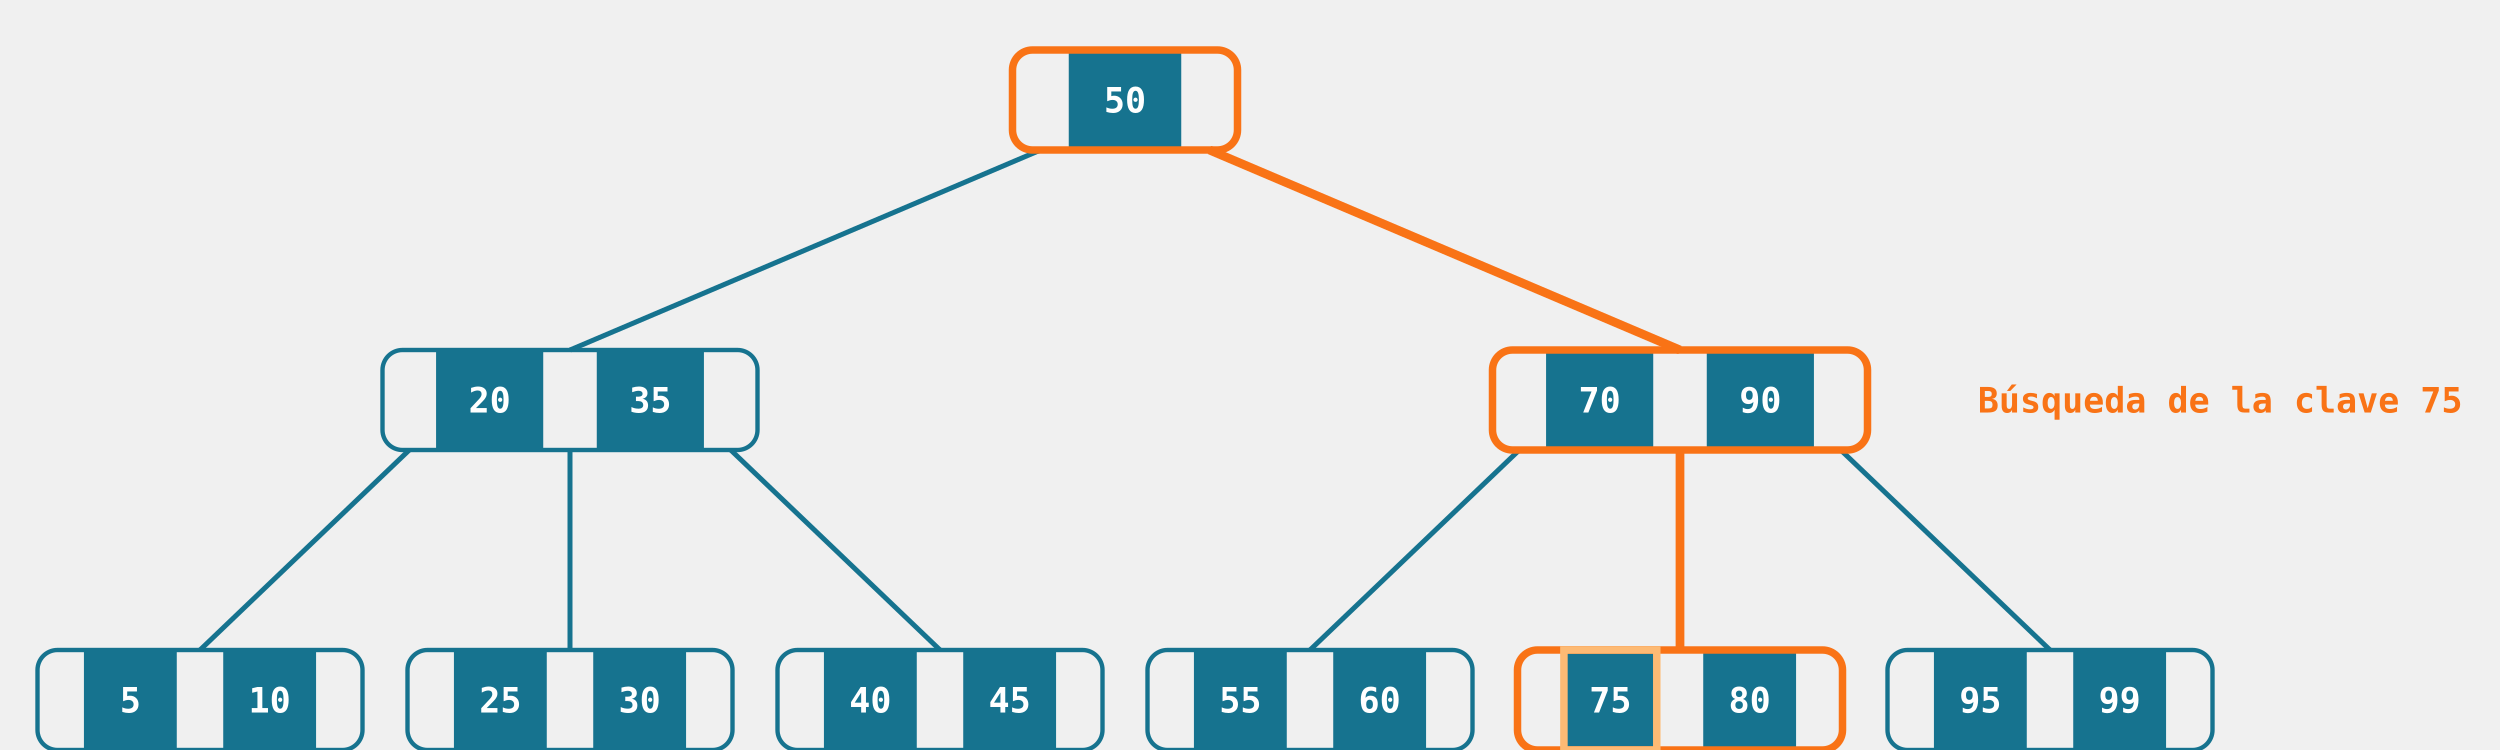
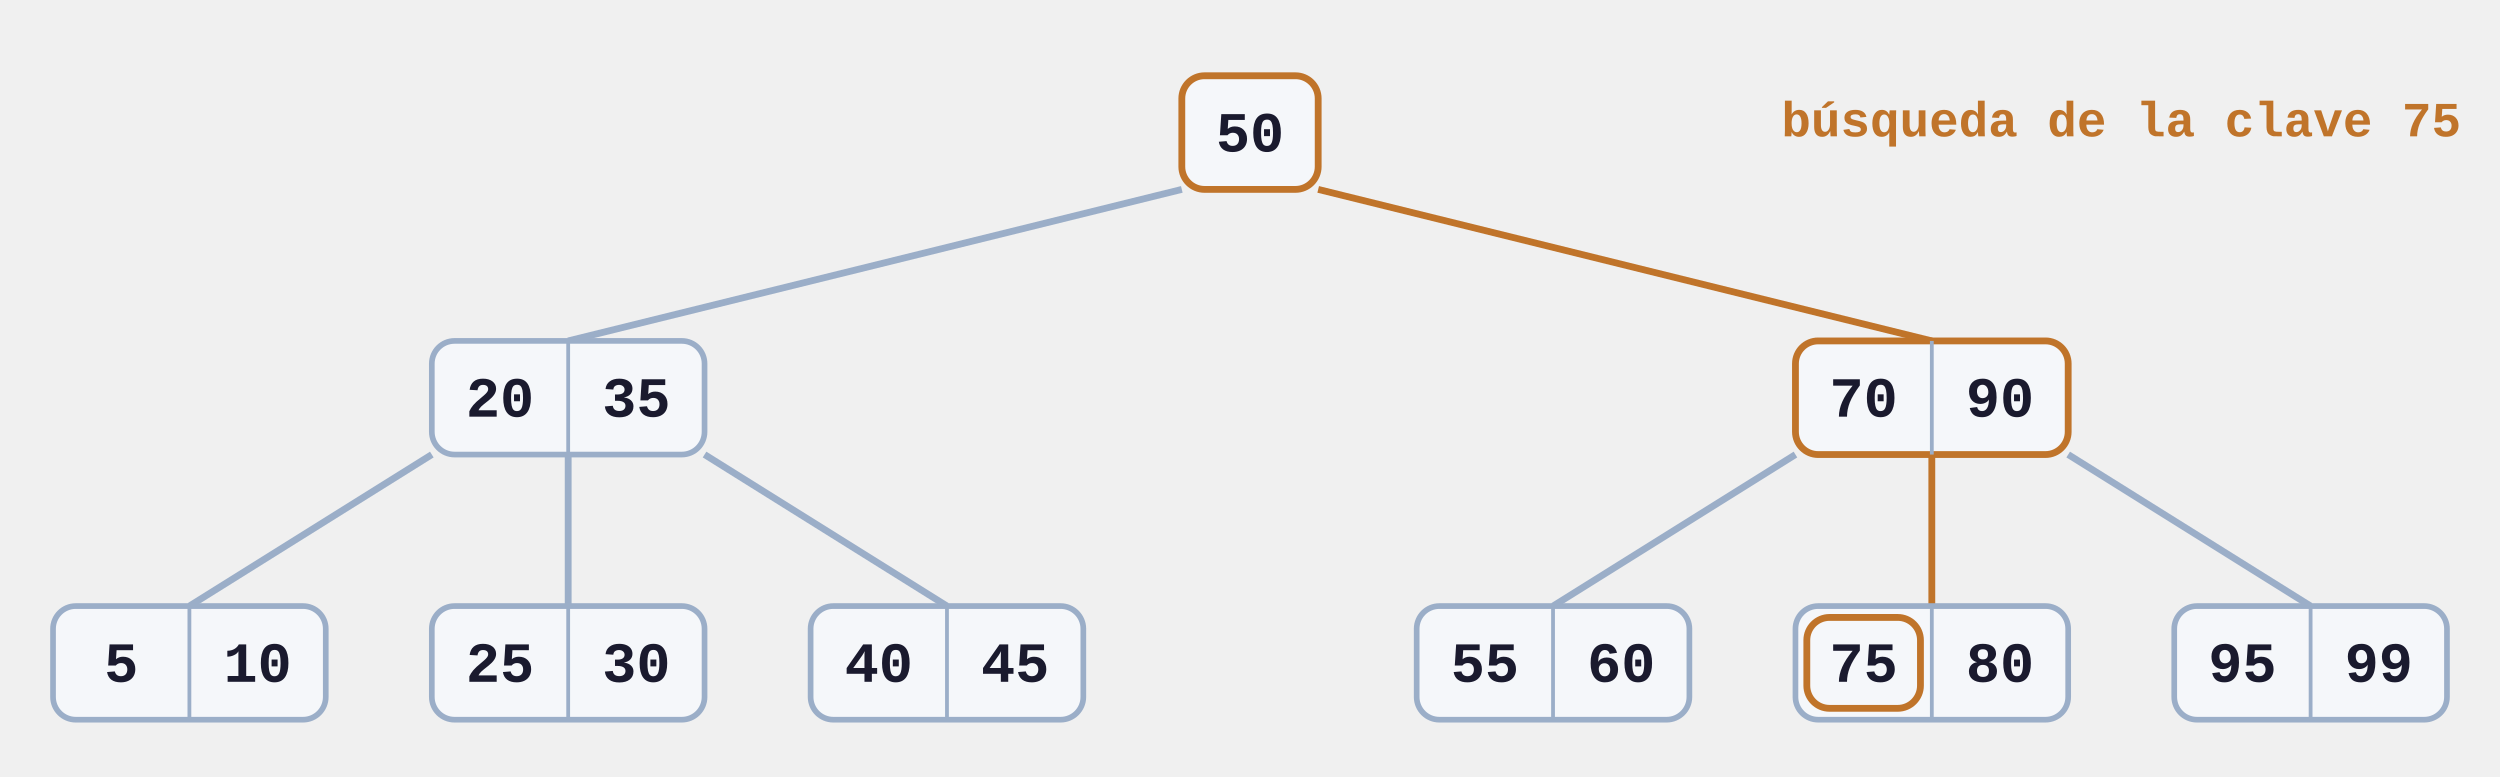
- <svg xmlns="http://www.w3.org/2000/svg" viewBox="0 0 1000 300" font-family="Menlo, Consolas, monospace" font-size="14">
-   <text x="985" y="165" text-anchor="end" fill="#f97316" font-weight="bold">Búsqueda de la clave 75</text>
-   <line x1="416.25" y1="60" x2="228.0" y2="140" stroke="#16738f" stroke-width="2" />
-   <line x1="483.75" y1="60" x2="672.0" y2="140" stroke="#f97316" stroke-width="3.5" />
-   <line x1="163.71" y1="180" x2="80.0" y2="260" stroke="#16738f" stroke-width="2" />
-   <line x1="228.0" y1="180" x2="228.0" y2="260" stroke="#16738f" stroke-width="2" />
-   <line x1="292.29" y1="180" x2="376.0" y2="260" stroke="#16738f" stroke-width="2" />
-   <line x1="607.71" y1="180" x2="524.0" y2="260" stroke="#16738f" stroke-width="2" />
-   <line x1="672.0" y1="180" x2="672.0" y2="260" stroke="#f97316" stroke-width="3.5" />
-   <line x1="736.29" y1="180" x2="820.0" y2="260" stroke="#16738f" stroke-width="2" />
-   <g>
-     <rect x="427.5" y="20" width="45.0" height="40" fill="#16738f" />
-     <rect x="405" y="20" width="90" height="40" rx="8" fill="none" stroke="#f97316" stroke-width="3" />
-     <text x="450.0" y="45.0" text-anchor="middle" fill="#ffffff" font-weight="bold">50</text>
-   </g>
-   <g>
-     <rect x="174.43" y="140" width="42.86" height="40" fill="#16738f" />
-     <rect x="238.71" y="140" width="42.86" height="40" fill="#16738f" />
-     <rect x="153" y="140" width="150" height="40" rx="8" fill="none" stroke="#16738f" stroke-width="1.75" />
-     <text x="195.86" y="165.0" text-anchor="middle" fill="#ffffff" font-weight="bold">20</text>
-     <text x="260.14" y="165.0" text-anchor="middle" fill="#ffffff" font-weight="bold">35</text>
-   </g>
-   <g>
-     <rect x="618.43" y="140" width="42.86" height="40" fill="#16738f" />
-     <rect x="682.71" y="140" width="42.86" height="40" fill="#16738f" />
-     <rect x="597" y="140" width="150" height="40" rx="8" fill="none" stroke="#f97316" stroke-width="3" />
-     <text x="639.86" y="165.0" text-anchor="middle" fill="#ffffff" font-weight="bold">70</text>
-     <text x="704.14" y="165.0" text-anchor="middle" fill="#ffffff" font-weight="bold">90</text>
-   </g>
-   <g>
-     <rect x="33.57" y="260" width="37.14" height="40" fill="#16738f" />
-     <rect x="89.29" y="260" width="37.14" height="40" fill="#16738f" />
-     <rect x="15" y="260" width="130" height="40" rx="8" fill="none" stroke="#16738f" stroke-width="1.75" />
-     <text x="52.14" y="285.0" text-anchor="middle" fill="#ffffff" font-weight="bold">5</text>
-     <text x="107.86" y="285.0" text-anchor="middle" fill="#ffffff" font-weight="bold">10</text>
-   </g>
-   <g>
-     <rect x="181.57" y="260" width="37.14" height="40" fill="#16738f" />
-     <rect x="237.29" y="260" width="37.14" height="40" fill="#16738f" />
-     <rect x="163" y="260" width="130" height="40" rx="8" fill="none" stroke="#16738f" stroke-width="1.75" />
-     <text x="200.14" y="285.0" text-anchor="middle" fill="#ffffff" font-weight="bold">25</text>
-     <text x="255.86" y="285.0" text-anchor="middle" fill="#ffffff" font-weight="bold">30</text>
-   </g>
-   <g>
-     <rect x="329.57" y="260" width="37.14" height="40" fill="#16738f" />
-     <rect x="385.29" y="260" width="37.14" height="40" fill="#16738f" />
-     <rect x="311" y="260" width="130" height="40" rx="8" fill="none" stroke="#16738f" stroke-width="1.75" />
-     <text x="348.14" y="285.0" text-anchor="middle" fill="#ffffff" font-weight="bold">40</text>
-     <text x="403.86" y="285.0" text-anchor="middle" fill="#ffffff" font-weight="bold">45</text>
-   </g>
-   <g>
-     <rect x="477.57" y="260" width="37.14" height="40" fill="#16738f" />
-     <rect x="533.29" y="260" width="37.14" height="40" fill="#16738f" />
-     <rect x="459" y="260" width="130" height="40" rx="8" fill="none" stroke="#16738f" stroke-width="1.75" />
-     <text x="496.14" y="285.0" text-anchor="middle" fill="#ffffff" font-weight="bold">55</text>
-     <text x="551.86" y="285.0" text-anchor="middle" fill="#ffffff" font-weight="bold">60</text>
-   </g>
-   <g>
-     <rect x="773.57" y="260" width="37.14" height="40" fill="#16738f" />
-     <rect x="829.29" y="260" width="37.14" height="40" fill="#16738f" />
-     <rect x="755" y="260" width="130" height="40" rx="8" fill="none" stroke="#16738f" stroke-width="1.75" />
-     <text x="792.14" y="285.0" text-anchor="middle" fill="#ffffff" font-weight="bold">95</text>
-     <text x="847.86" y="285.0" text-anchor="middle" fill="#ffffff" font-weight="bold">99</text>
-   </g>
-   <g>
-     <rect x="625.57" y="260" width="37.14" height="40" fill="#16738f" />
-     <rect x="681.29" y="260" width="37.14" height="40" fill="#16738f" />
-     <rect x="607" y="260" width="130" height="40" rx="8" fill="none" stroke="#f97316" stroke-width="3" />
-     <rect x="625.57" y="260" width="37.14" height="40" fill="none" stroke="#fdba74" stroke-width="3" />
-     <text x="644.14" y="285.0" text-anchor="middle" fill="#ffffff" font-weight="bold">75</text>
-     <text x="699.86" y="285.0" text-anchor="middle" fill="#ffffff" font-weight="bold">80</text>
-   </g>
+ <svg xmlns="http://www.w3.org/2000/svg" width="660" height="205" viewBox="0 0 660 205">
+   <style>
+     text { font-family: 'Courier New', Courier, monospace; }
+     .frame        { fill: #f5f7fa; stroke: #9baec8; stroke-width: 1.5; }
+     .divider      { stroke: #9baec8; stroke-width: 1; }
+     .val-sm       { font-size: 15px; font-weight: 700; fill: #1a1a2e; text-anchor: middle; }
+     .link         { stroke: #9baec8; stroke-width: 1.8; fill: none; }
+     .accent-label { font-size: 13px; font-weight: 700; fill: #c0742a; text-anchor: middle; }
+     .accent-arrow { stroke: #c0742a; stroke-width: 1.8; fill: none; }
+     .query        { fill: #f5f7fa; stroke: #c0742a; stroke-width: 1.8; }
+     @media (prefers-color-scheme: dark) {
+       .frame        { fill: #1e2330; stroke: #4a6fa5; }
+       .divider      { stroke: #4a6fa5; }
+       .val-sm       { fill: #e2e8f0; }
+       .link         { stroke: #4a6fa5; }
+       .accent-label { fill: #d4884a; }
+       .accent-arrow { stroke: #d4884a; }
+       .query        { fill: #1e2330; stroke: #d4884a; }
+     }
+   </style>
+   <text x="560" y="36" class="accent-label">búsqueda de la clave 75</text>
+   <line x1="312" y1="50" x2="150" y2="90" class="link" />
+   <line x1="348" y1="50" x2="510" y2="90" class="accent-arrow" />
+   <line x1="114" y1="120" x2="50" y2="160" class="link" />
+   <line x1="150" y1="120" x2="150" y2="160" class="link" />
+   <line x1="186" y1="120" x2="250" y2="160" class="link" />
+   <line x1="474" y1="120" x2="410" y2="160" class="link" />
+   <line x1="510" y1="120" x2="510" y2="160" class="accent-arrow" />
+   <line x1="546" y1="120" x2="610" y2="160" class="link" />
+   <rect x="312" y="20" width="36" height="30" rx="6" class="query" />
+   <text x="330" y="40" class="val-sm">50</text>
+   <rect x="114" y="90" width="72" height="30" rx="6" class="frame" />
+   <text x="132" y="110" class="val-sm">20</text>
+   <line x1="150" y1="90" x2="150" y2="120" class="divider" />
+   <text x="168" y="110" class="val-sm">35</text>
+   <rect x="474" y="90" width="72" height="30" rx="6" class="query" />
+   <text x="492" y="110" class="val-sm">70</text>
+   <line x1="510" y1="90" x2="510" y2="120" class="divider" />
+   <text x="528" y="110" class="val-sm">90</text>
+   <rect x="14" y="160" width="72" height="30" rx="6" class="frame" />
+   <text x="32" y="180" class="val-sm">5</text>
+   <line x1="50" y1="160" x2="50" y2="190" class="divider" />
+   <text x="68" y="180" class="val-sm">10</text>
+   <rect x="114" y="160" width="72" height="30" rx="6" class="frame" />
+   <text x="132" y="180" class="val-sm">25</text>
+   <line x1="150" y1="160" x2="150" y2="190" class="divider" />
+   <text x="168" y="180" class="val-sm">30</text>
+   <rect x="214" y="160" width="72" height="30" rx="6" class="frame" />
+   <text x="232" y="180" class="val-sm">40</text>
+   <line x1="250" y1="160" x2="250" y2="190" class="divider" />
+   <text x="268" y="180" class="val-sm">45</text>
+   <rect x="374" y="160" width="72" height="30" rx="6" class="frame" />
+   <text x="392" y="180" class="val-sm">55</text>
+   <line x1="410" y1="160" x2="410" y2="190" class="divider" />
+   <text x="428" y="180" class="val-sm">60</text>
+   <rect x="474" y="160" width="72" height="30" rx="6" class="frame" />
+   <rect x="477" y="163" width="30" height="24" rx="6" class="query" />
+   <text x="492" y="180" class="val-sm">75</text>
+   <line x1="510" y1="160" x2="510" y2="190" class="divider" />
+   <text x="528" y="180" class="val-sm">80</text>
+   <rect x="574" y="160" width="72" height="30" rx="6" class="frame" />
+   <text x="592" y="180" class="val-sm">95</text>
+   <line x1="610" y1="160" x2="610" y2="190" class="divider" />
+   <text x="628" y="180" class="val-sm">99</text>
</svg>
